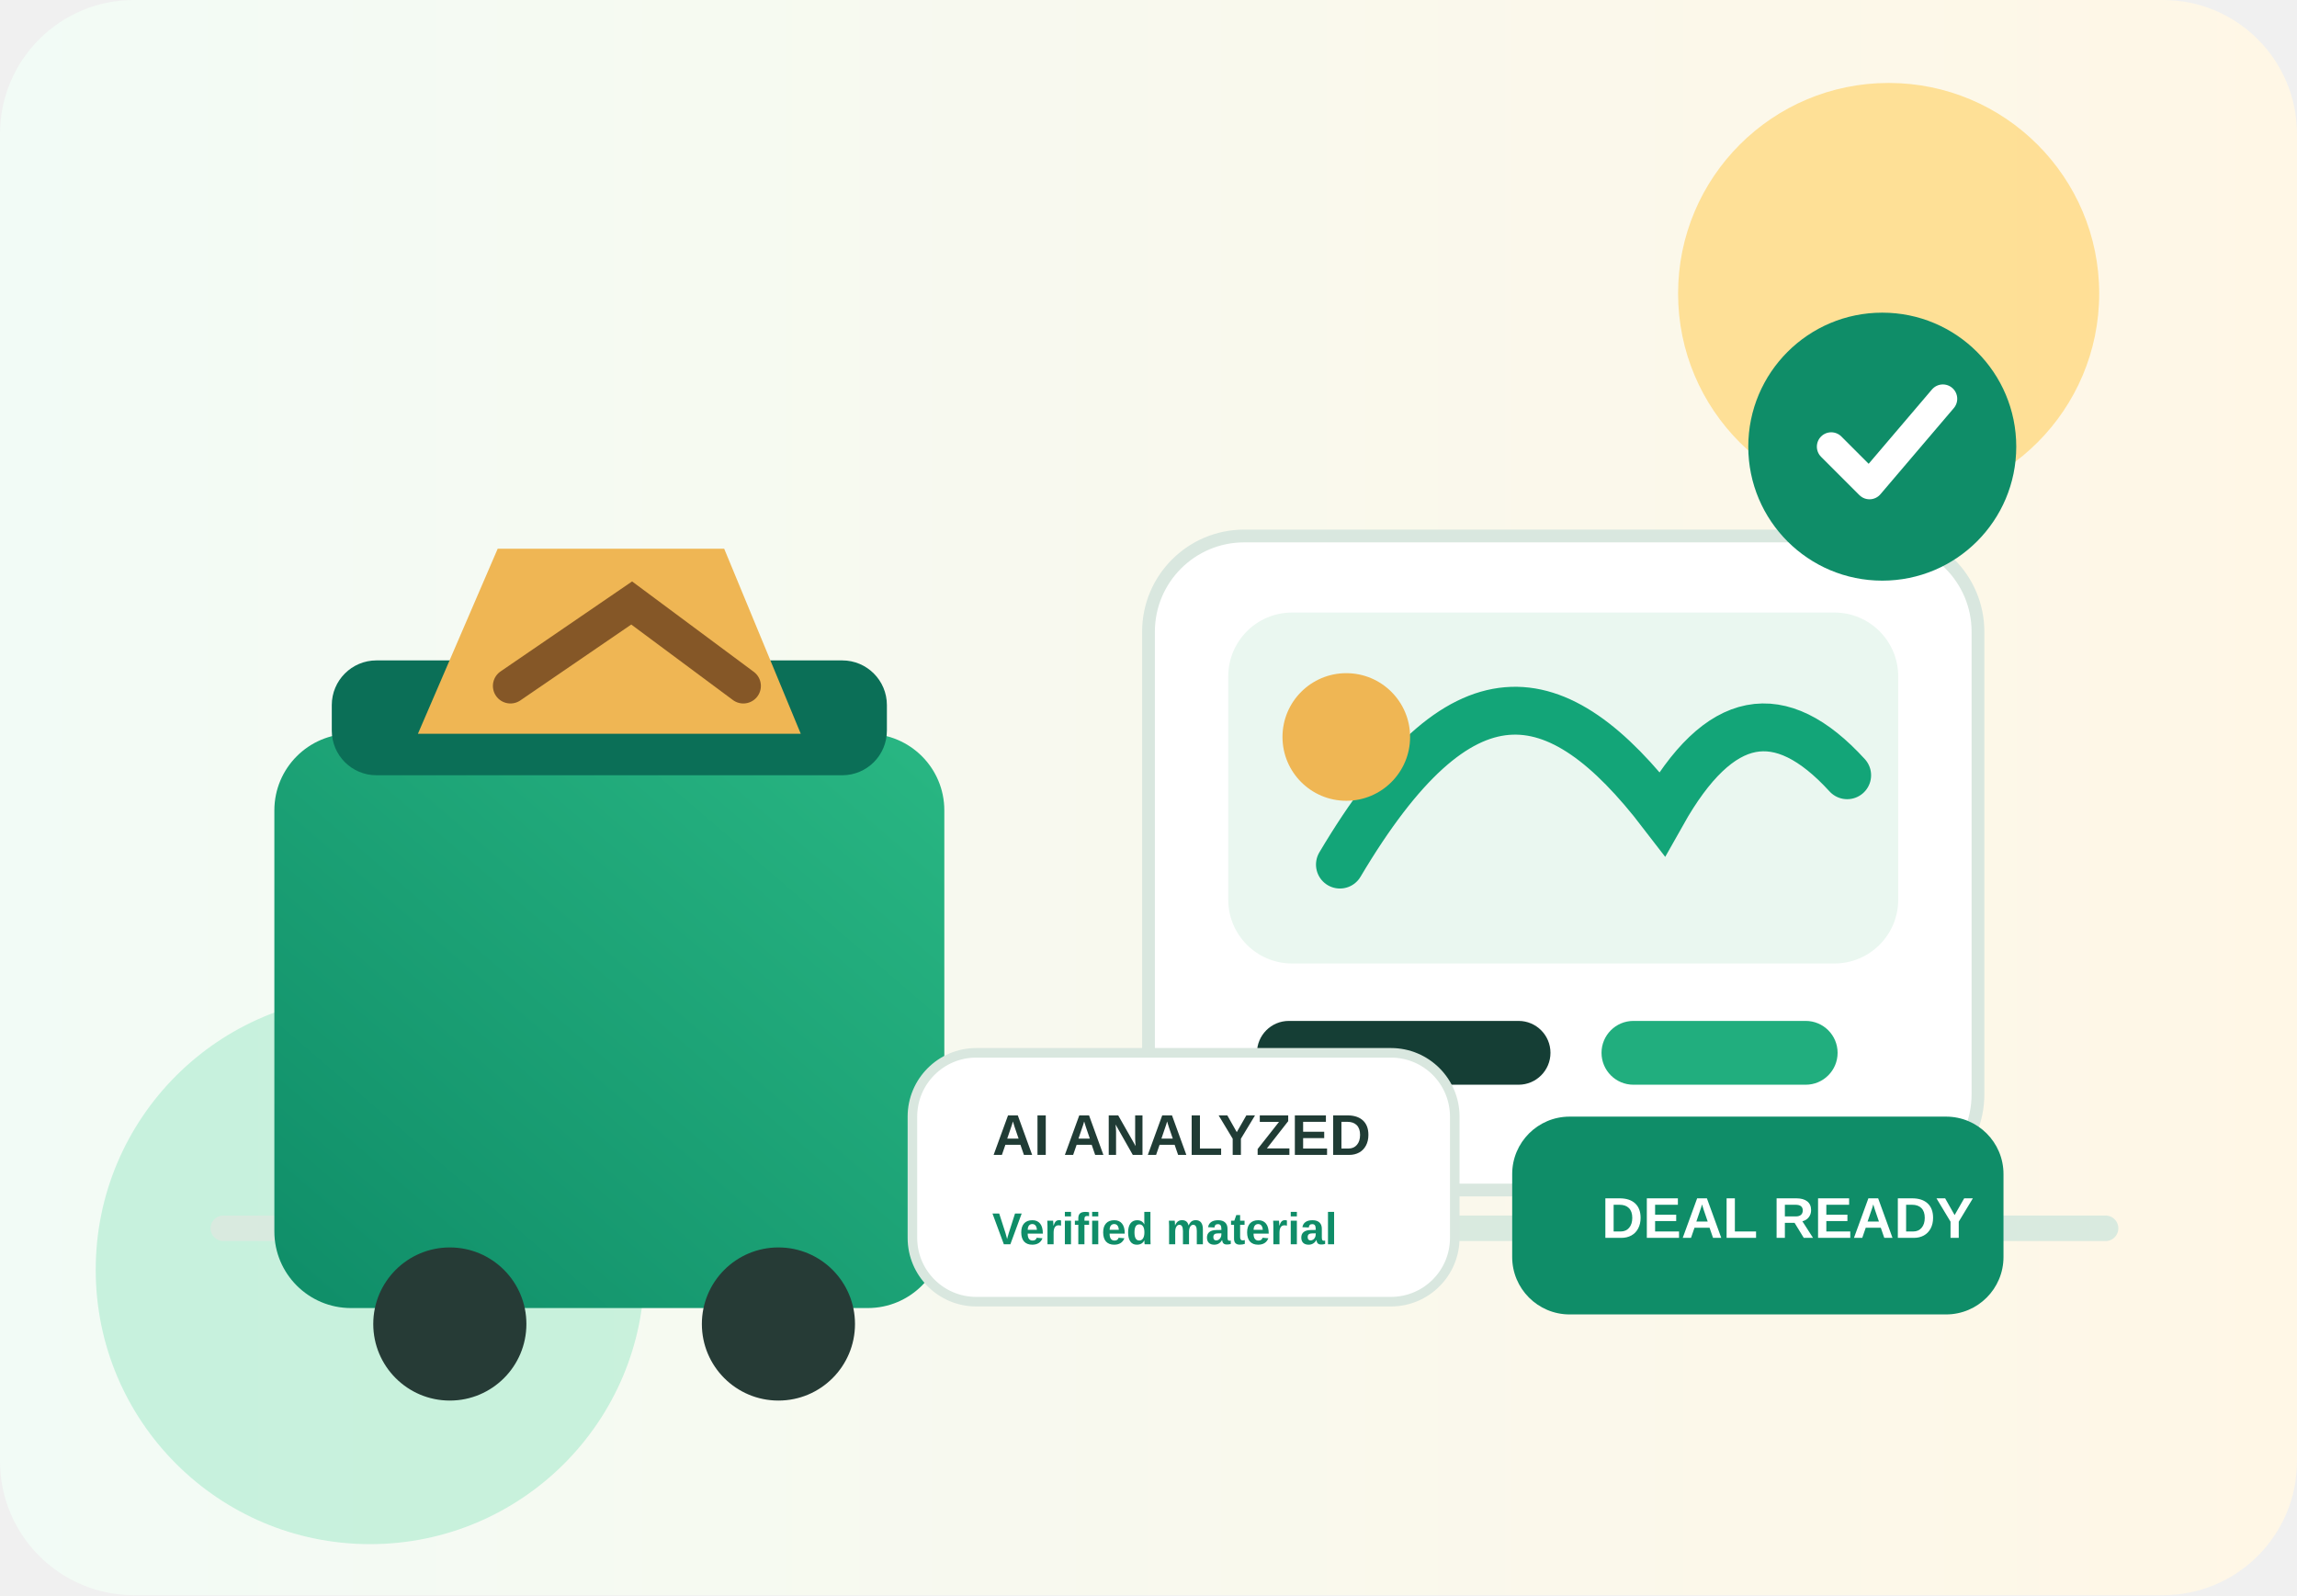
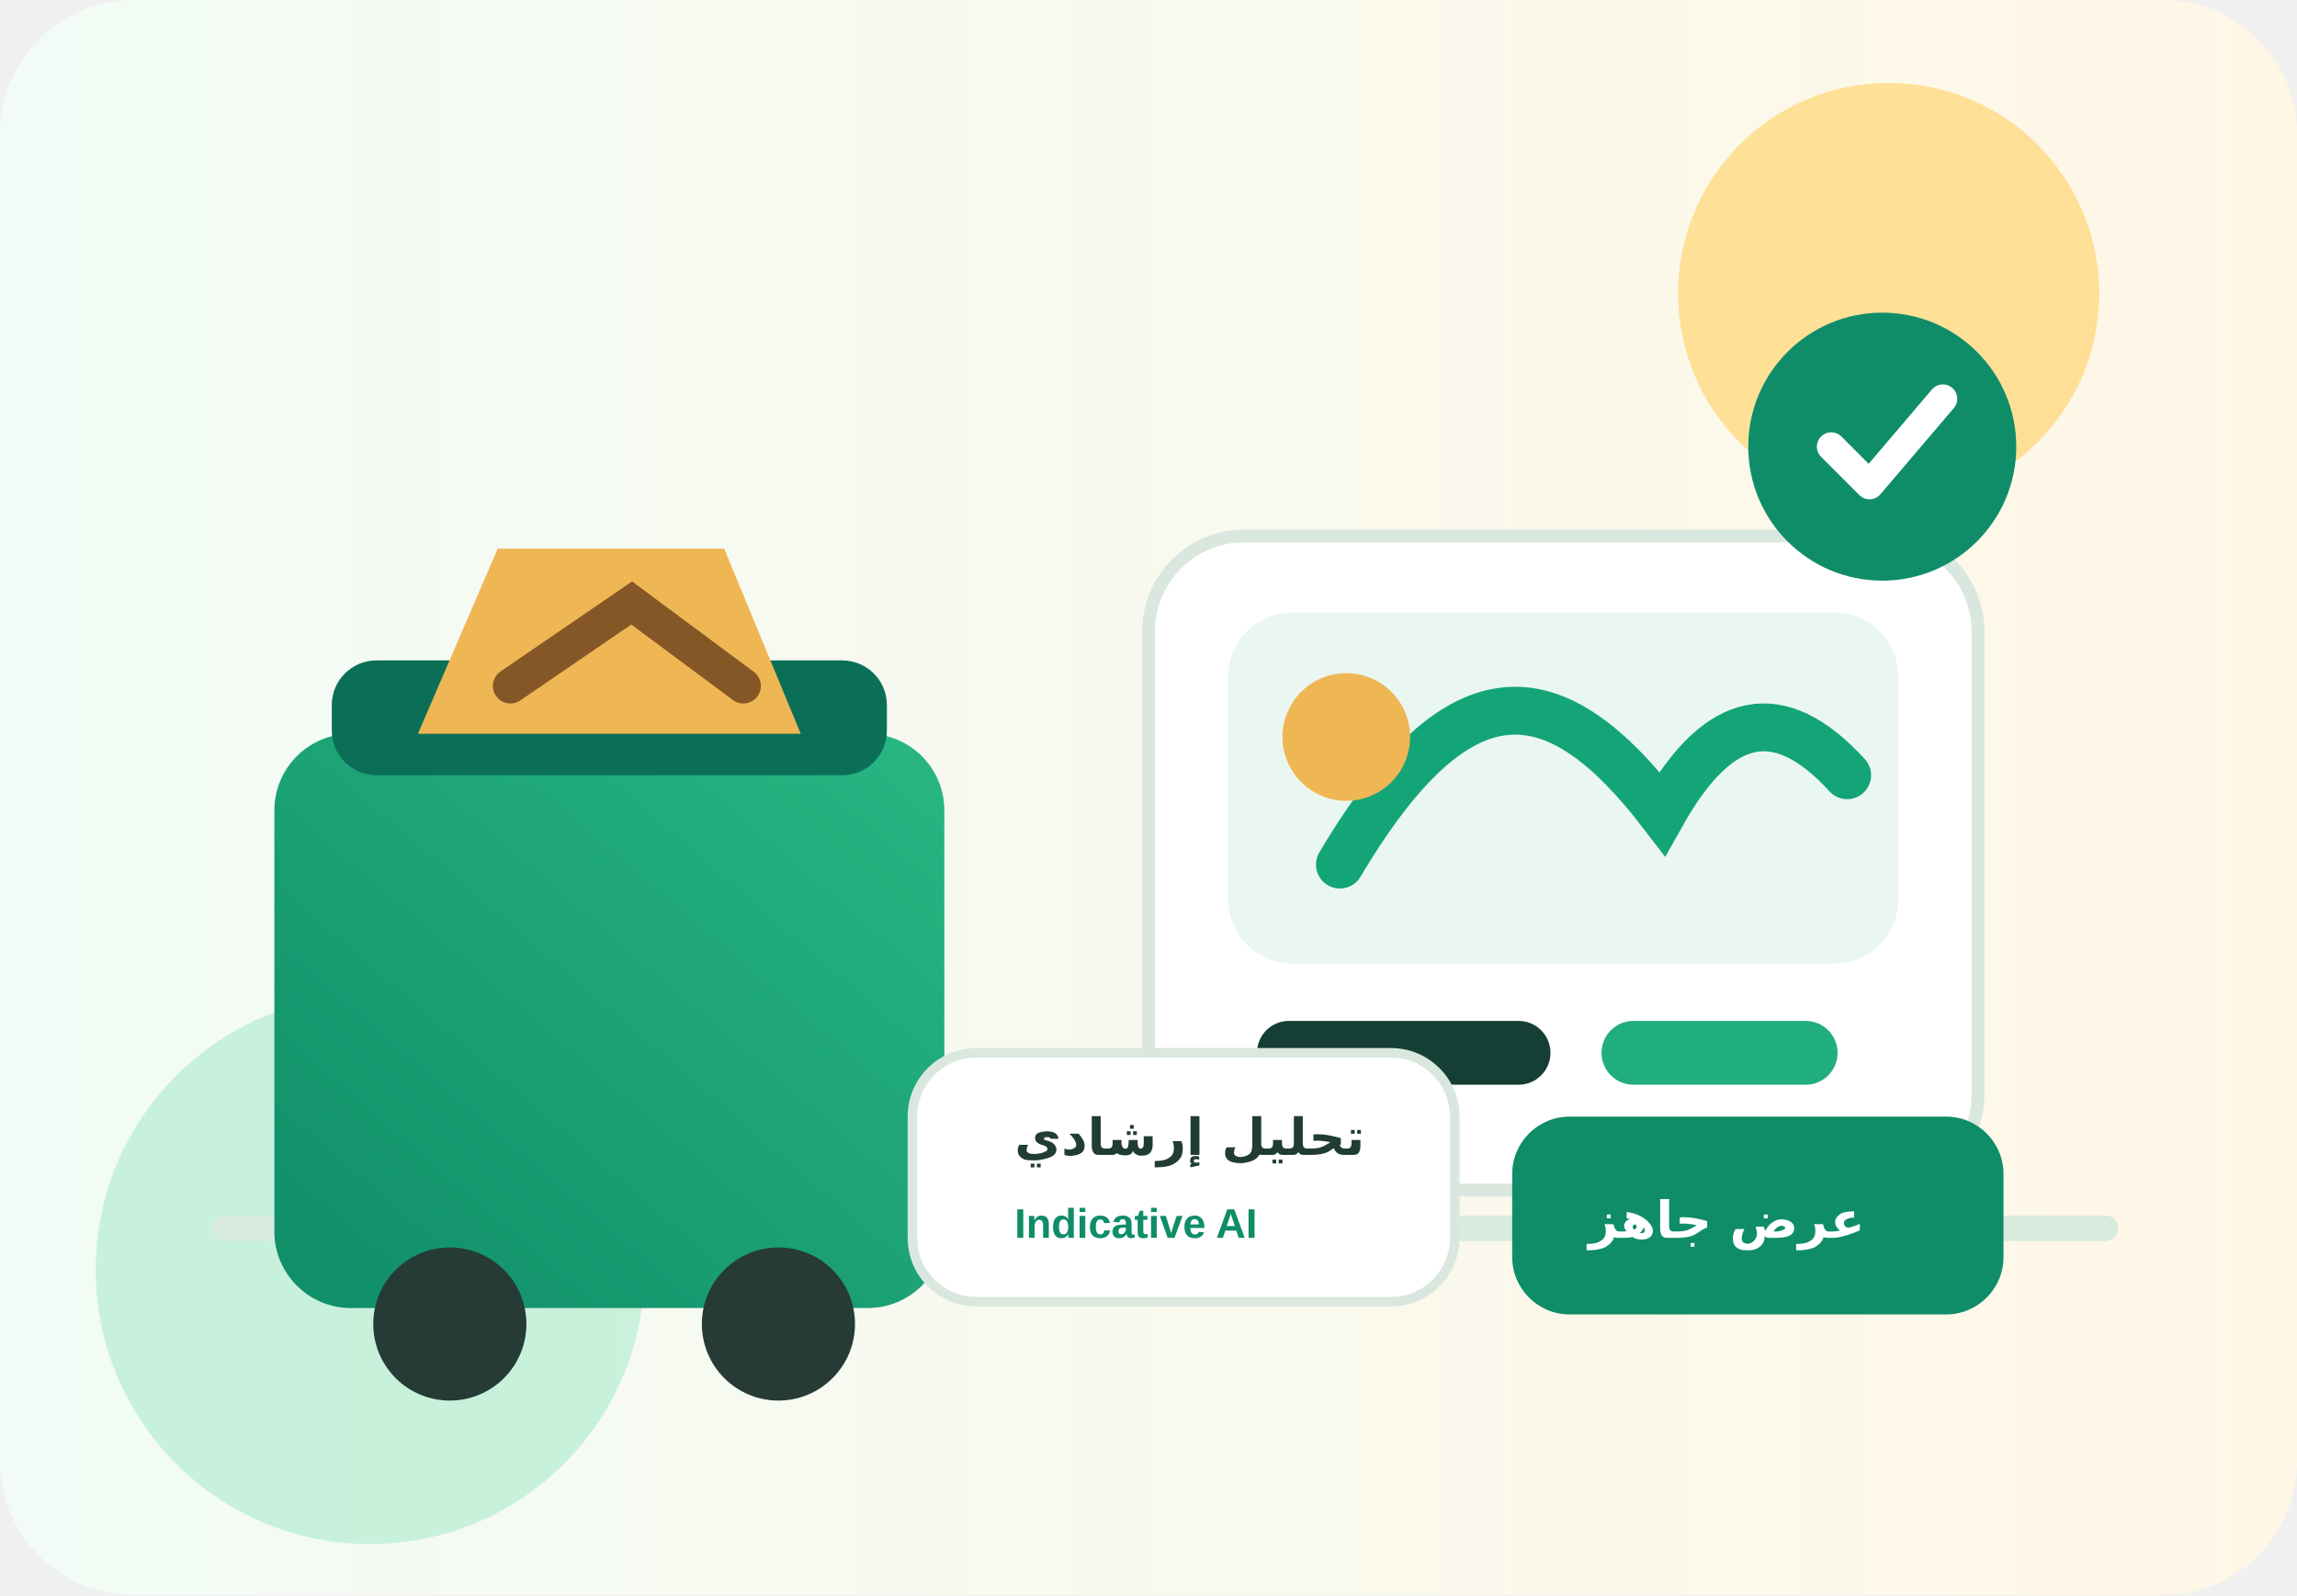
<svg xmlns="http://www.w3.org/2000/svg" viewBox="0 0 720 500" role="img" aria-labelledby="t d">
  <defs>
    <linearGradient id="bg" x1="0" x2="1">
      <stop stop-color="#f2fbf6" />
      <stop offset="1" stop-color="#fff7e6" />
    </linearGradient>
    <linearGradient id="bin" x1="0" y1="1">
      <stop stop-color="#0f8d68" />
      <stop offset="1" stop-color="#29b783" />
    </linearGradient>
  </defs>
  <rect width="720" height="500" rx="42" fill="url(#bg)" />
  <circle cx="592" cy="92" r="66" fill="#ffd36a" opacity=".65" />
  <circle cx="116" cy="398" r="86" fill="#9be8c6" opacity=".5" />
  <path d="M70 385h590" stroke="#d9eadf" stroke-width="8" stroke-linecap="round" />
  <g transform="translate(86 85)">
    <rect x="0" y="145" width="210" height="180" rx="24" fill="url(#bin)" />
    <rect x="18" y="122" width="174" height="36" rx="14" fill="#0b6f57" />
    <path d="M45 145l25-58h71l24 58" fill="#efb654" />
    <path d="M74 130l38-26 35 26" fill="none" stroke="#855727" stroke-width="11" stroke-linecap="round" />
    <circle cx="55" cy="330" r="24" fill="#263b36" />
    <circle cx="158" cy="330" r="24" fill="#263b36" />
  </g>
  <g transform="translate(360 96)">
    <rect x="0" y="72" width="260" height="205" rx="30" fill="#fff" stroke="#d9e7df" stroke-width="4" />
    <rect x="25" y="96" width="210" height="110" rx="20" fill="#eaf7f0" />
    <path d="M60 175c38-64 68-59 101-16 18-32 37-35 58-12" fill="none" stroke="#13a578" stroke-width="15" stroke-linecap="round" />
    <circle cx="62" cy="135" r="20" fill="#efb654" />
    <rect x="34" y="224" width="92" height="20" rx="10" fill="#153e35" />
    <rect x="142" y="224" width="74" height="20" rx="10" fill="#21ae7e" />
    <circle cx="230" cy="44" r="42" fill="#0f8d68" />
    <path d="M214 44l12 12 23-27" fill="none" stroke="#fff" stroke-width="9" stroke-linecap="round" stroke-linejoin="round" />
  </g>
  <g font-family="Arial,sans-serif" font-weight="800">
    <rect x="286" y="330" width="170" height="78" rx="20" fill="#fff" stroke="#d9e7df" stroke-width="3" />
-     <text x="311" y="362" font-size="18" fill="#203c35">AI ANALYZED</text>
-     <text x="311" y="390" font-size="14" fill="#0f8d68">Verified material</text>
+     <text x="318" y="362" font-size="16" fill="#203c35">تحليل إرشادي</text>
+     <text x="318" y="388" font-size="13" fill="#0f8d68">Indicative AI</text>
    <rect x="474" y="350" width="154" height="62" rx="18" fill="#0f8d68" />
-     <text x="502" y="388" font-size="18" fill="#fff">DEAL READY</text>
+     <text x="498" y="388" font-size="16" fill="#fff">عرض جاهز</text>
  </g>
</svg>
